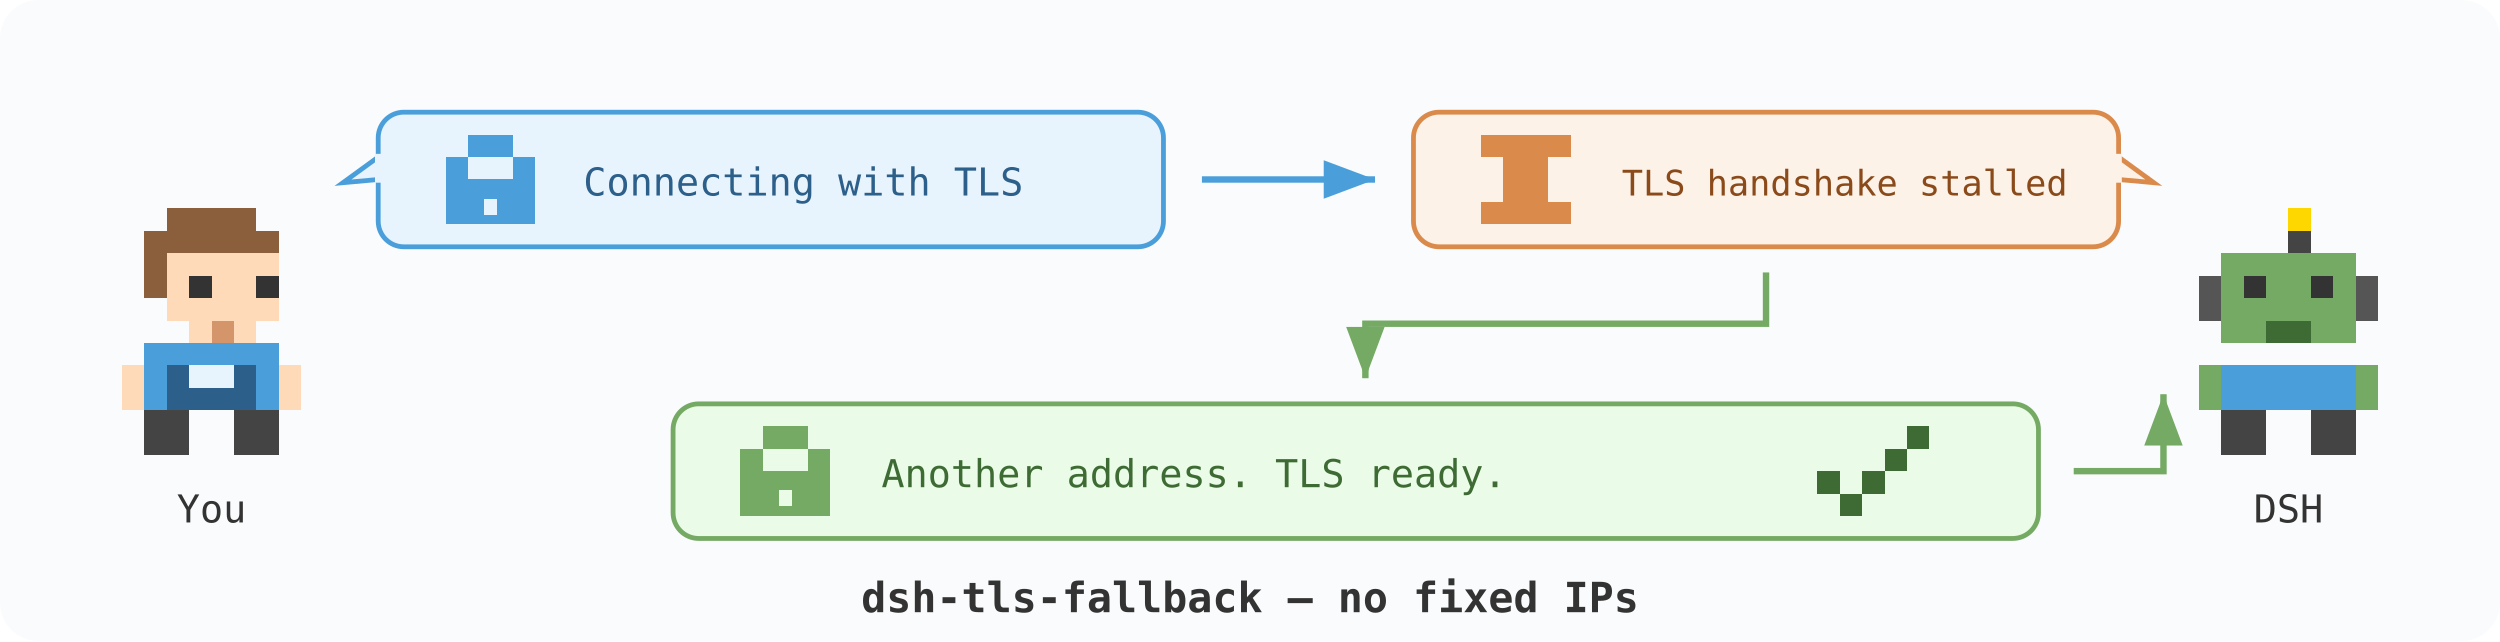
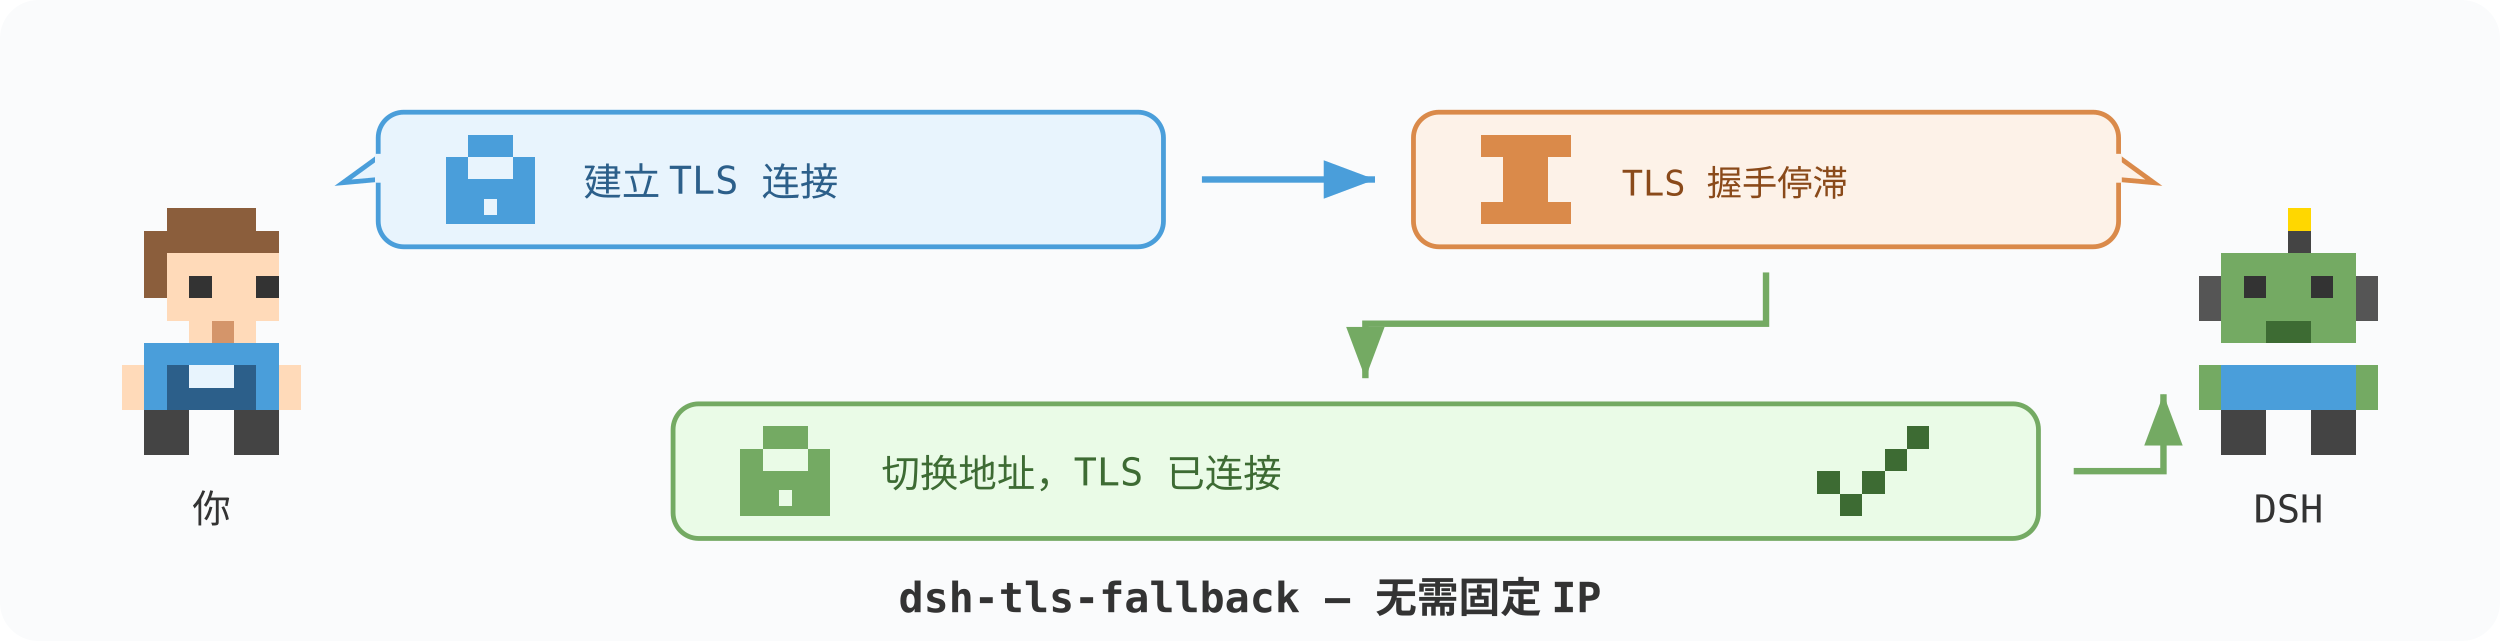
- <svg xmlns="http://www.w3.org/2000/svg" width="780" height="200" viewBox="0 0 780 200" role="img" aria-labelledby="title desc" font-family="monospace" lang="en">
+ <svg xmlns="http://www.w3.org/2000/svg" width="780" height="200" viewBox="0 0 780 200" role="img" aria-labelledby="title desc" font-family="monospace" lang="zh">
  <defs>
    <marker id="blue-arrow" markerWidth="8" markerHeight="6" refX="8" refY="3" orient="auto">
      <polygon points="0 0,8 3,0 6" fill="#4a9eda" />
    </marker>
    <marker id="green-arrow" markerWidth="8" markerHeight="6" refX="8" refY="3" orient="auto">
      <polygon points="0 0,8 3,0 6" fill="#74aa63" />
    </marker>
  </defs>
  <rect width="780" height="200" rx="12" fill="#fafbfc" />
  <g transform="translate(38 65)" shape-rendering="crispEdges">
    <path d="M14 0h28v7H14zM7 7h42v7H7zM7 14h7v14H7z" fill="#8b5e3c" />
    <path d="M14 14h35v21H14zM21 35h21v7H21zM0 49h7v14H0zM49 49h7v14h-7z" fill="#ffdab9" />
    <path d="M21 21h7v7h-7zM42 21h7v7h-7z" fill="#333" />
    <path d="M28 35h7v7h-7z" fill="#d4956a" />
    <path d="M7 42h42v21H7z" fill="#4a9eda" />
    <path d="M7 63h14v14H7zM35 63h14v14H35z" fill="#444" />
    <rect x="14" y="49" width="28" height="14" fill="#2c5f8a" />
    <rect x="21" y="49" width="14" height="7" fill="#e8f4fd" />
  </g>
  <g transform="translate(686 65)" shape-rendering="crispEdges">
    <rect x="28" y="0" width="7" height="7" fill="#ffd700" />
    <rect x="28" y="7" width="7" height="7" fill="#444" />
    <rect x="7" y="14" width="42" height="28" fill="#74aa63" />
    <path d="M0 21h7v14H0zM49 21h7v14h-7z" fill="#555" />
    <path d="M14 21h7v7h-7zM35 21h7v7h-7z" fill="#333" />
    <rect x="21" y="35" width="14" height="7" fill="#3d6b33" />
    <rect x="7" y="49" width="42" height="14" fill="#4a9eda" />
    <path d="M0 49h7v14H0zM49 49h7v14h-7z" fill="#74aa63" />
    <path d="M7 63h14v14H7zM35 63h14v14H35z" fill="#444" />
  </g>
  <rect x="118" y="35" width="245" height="42" rx="8" fill="#e8f4fd" stroke="#4a9eda" stroke-width="1.5" />
  <path d="M118 49l-11 8 11-1" fill="#e8f4fd" stroke="#4a9eda" stroke-width="1.5" />
  <rect x="117" y="48" width="3" height="9" fill="#e8f4fd" />
  <g transform="translate(139 42)" shape-rendering="crispEdges">
    <path d="M7 0h14v7H7zM0 7h7v7H0zM21 7h7v7h-7zM0 14h28v14H0z" fill="#4a9eda" />
    <rect x="12" y="20" width="4" height="5" fill="#e8f4fd" />
  </g>
  <path d="M375 56H429" stroke="#4a9eda" stroke-width="2" marker-end="url(#blue-arrow)" />
  <rect x="441" y="35" width="220" height="42" rx="8" fill="#fdf2e8" stroke="#da8a4a" stroke-width="1.5" />
  <path d="M661 49l11 8-11-1" fill="#fdf2e8" stroke="#da8a4a" stroke-width="1.5" />
  <rect x="659" y="48" width="3" height="9" fill="#fdf2e8" />
  <g transform="translate(462 42)" shape-rendering="crispEdges">
    <path d="M0 0h28v7H0zM7 7h14v14H7zM0 21h28v7H0z" fill="#da8a4a" />
  </g>
  <path d="M551 85v16H426v17" stroke="#74aa63" stroke-width="2" fill="none" marker-end="url(#green-arrow)" />
  <rect x="210" y="126" width="426" height="42" rx="8" fill="#eafbe7" stroke="#74aa63" stroke-width="1.5" />
  <g transform="translate(231 133)" shape-rendering="crispEdges">
    <path d="M7 0h14v7H7zM0 7h7v7H0zM21 7h7v7h-7zM0 14h28v14H0z" fill="#74aa63" />
    <rect x="12" y="20" width="4" height="5" fill="#eafbe7" />
    <path d="M336 14h7v7h-7zM343 21h7v7h-7zM350 14h7v7h-7zM357 7h7v7h-7zM364 0h7v7h-7z" fill="#3d6b33" />
  </g>
  <path d="M647 147h28v-24" stroke="#74aa63" stroke-width="2" fill="none" marker-end="url(#green-arrow)" />
-   <text x="182" y="61" font-size="12" fill="#2c5f8a" text-anchor="start">Connecting with TLS</text>
-   <text x="506" y="61" font-size="11" fill="#8a4a1a" text-anchor="start">TLS handshake stalled</text>
-   <text x="275" y="152" font-size="12" fill="#3d6b33" text-anchor="start">Another address. TLS ready.</text>
-   <text x="66" y="163" font-size="12" fill="#333" text-anchor="middle">You</text>
+   <text x="182" y="61" font-size="12" fill="#2c5f8a" text-anchor="start">建立 TLS 连接</text>
+   <text x="506" y="61" font-size="11" fill="#8a4a1a" text-anchor="start">TLS 握手停滞</text>
+   <text x="275" y="152" font-size="12" fill="#3d6b33" text-anchor="start">切换地址，TLS 已连接</text>
+   <text x="66" y="163" font-size="12" fill="#333" text-anchor="middle">你</text>
  <text x="714" y="163" font-size="12" fill="#333" text-anchor="middle">DSH</text>
-   <text x="390" y="191" font-size="13" fill="#333" text-anchor="middle" font-weight="bold">dsh-tls-fallback — no fixed IPs</text>
+   <text x="390" y="191" font-size="13" fill="#333" text-anchor="middle" font-weight="bold">dsh-tls-fallback — 无需固定 IP</text>
</svg>
